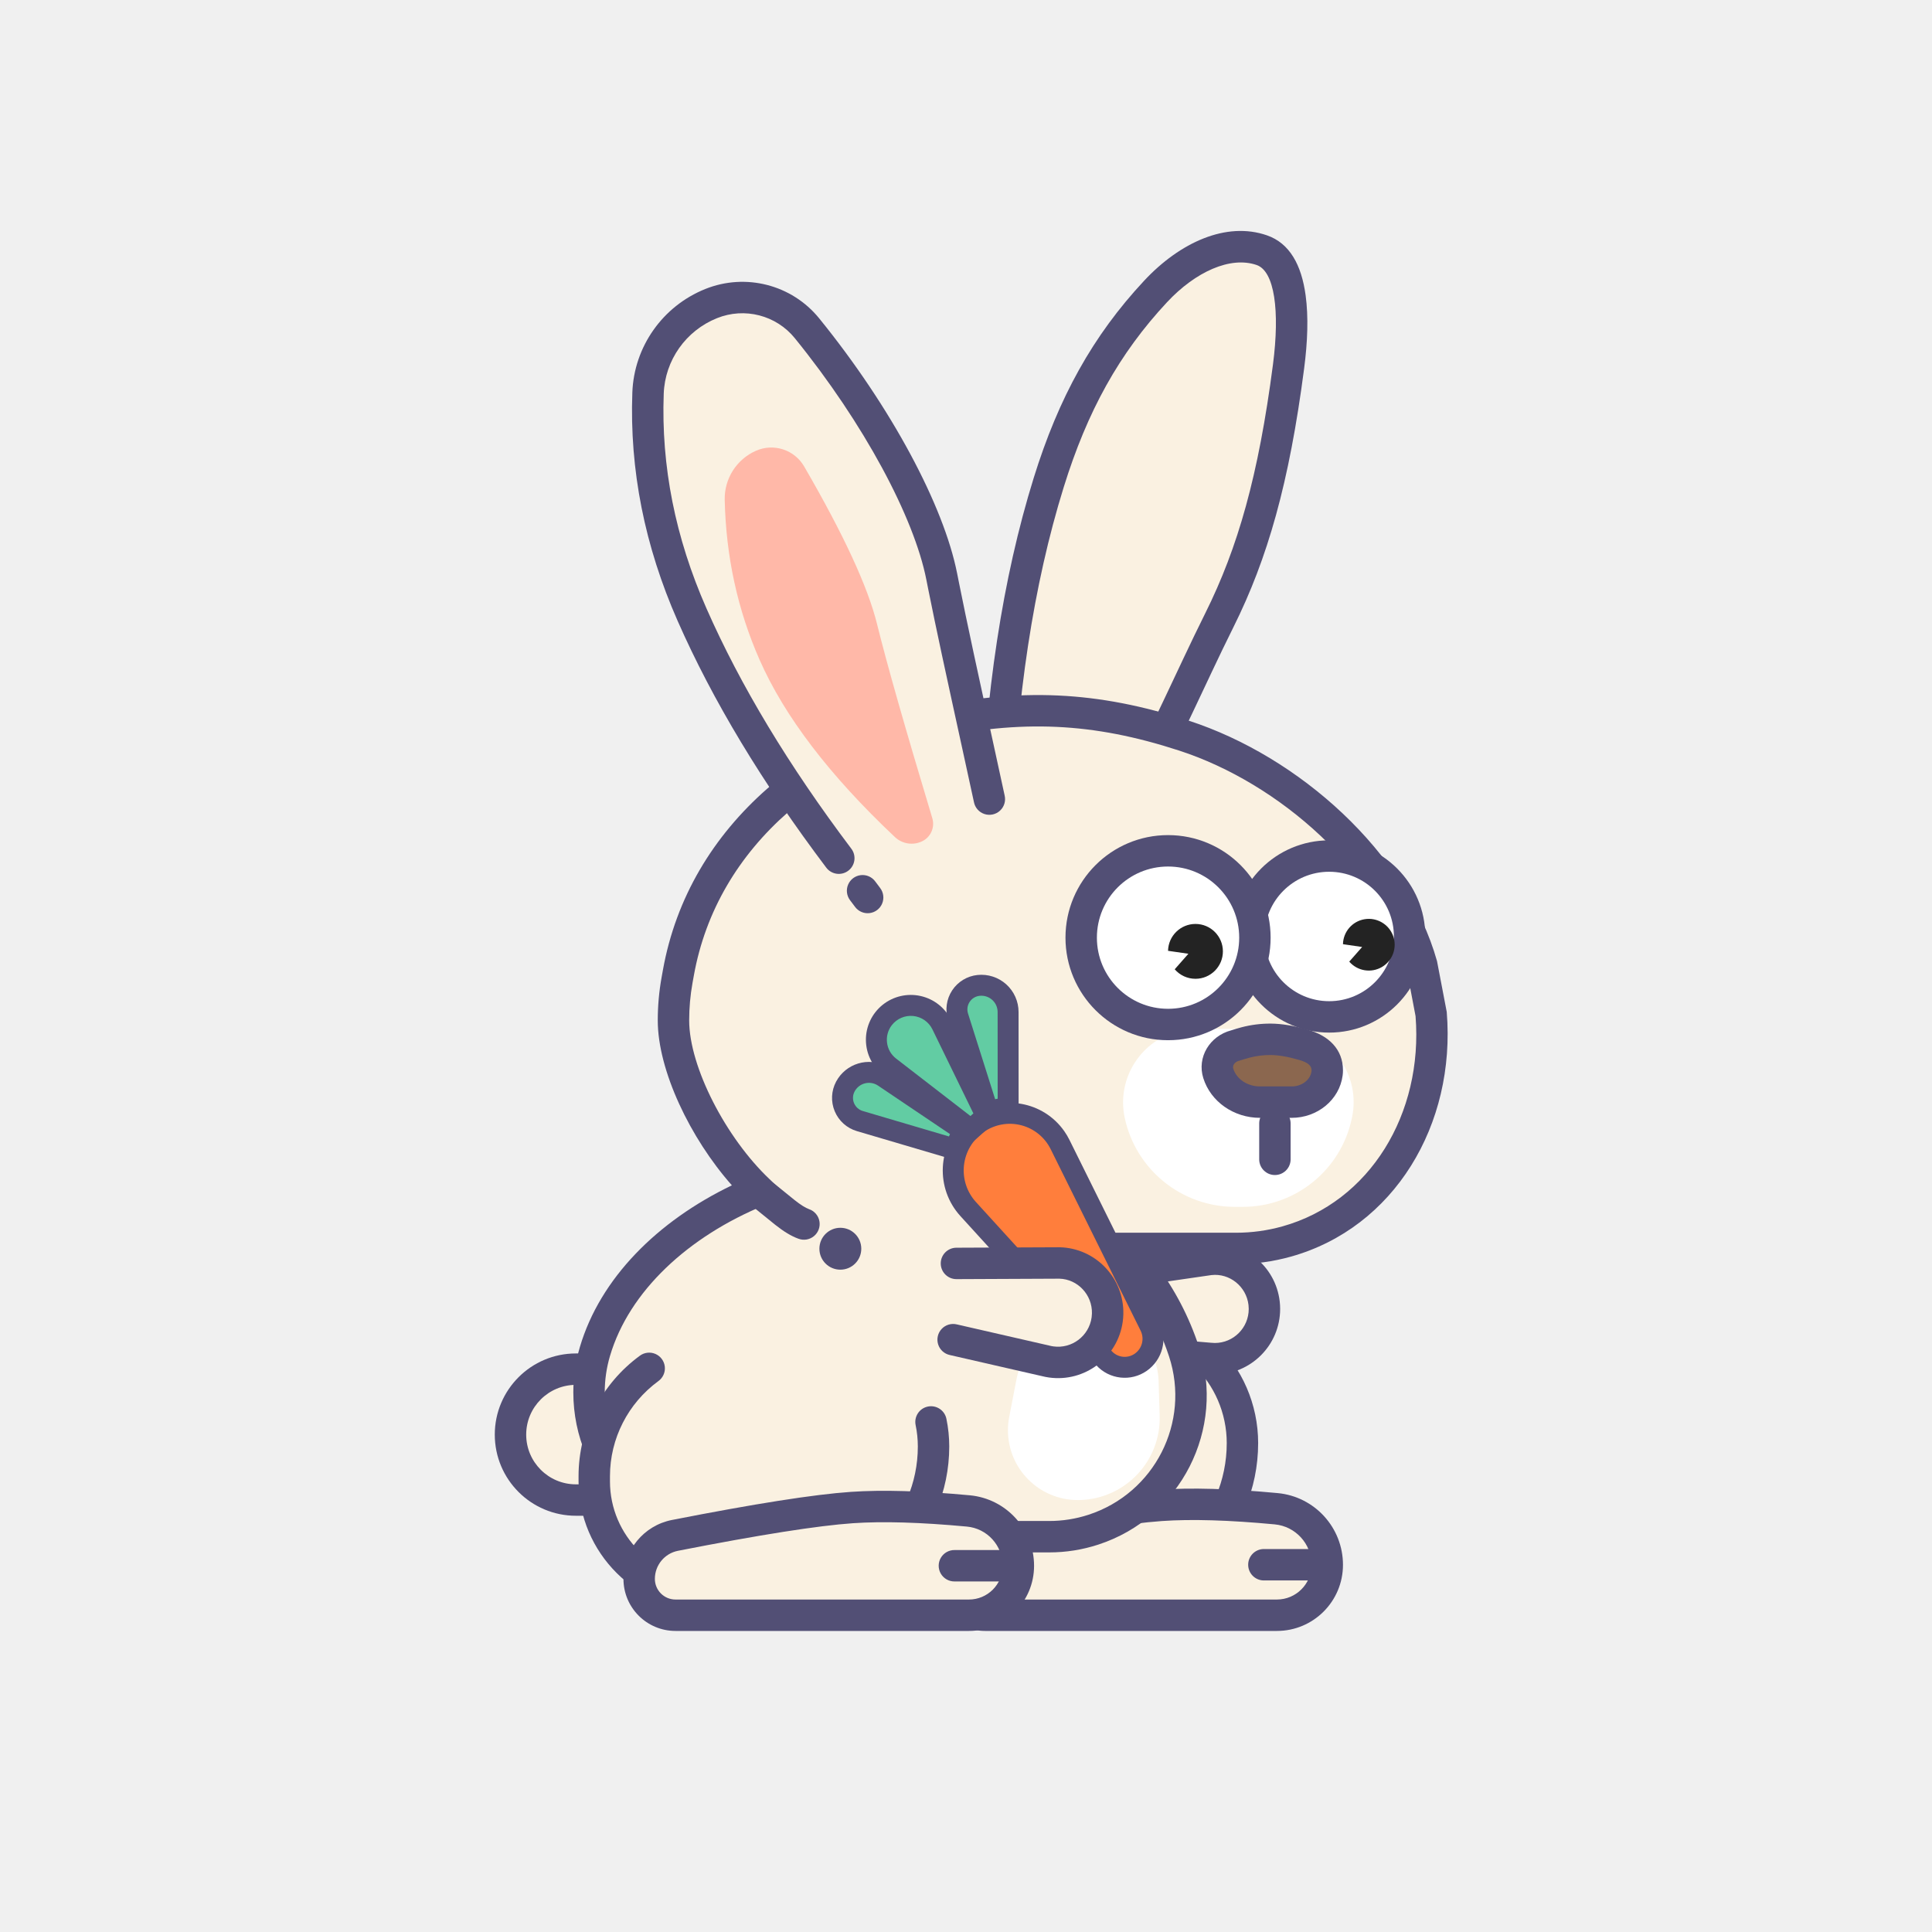
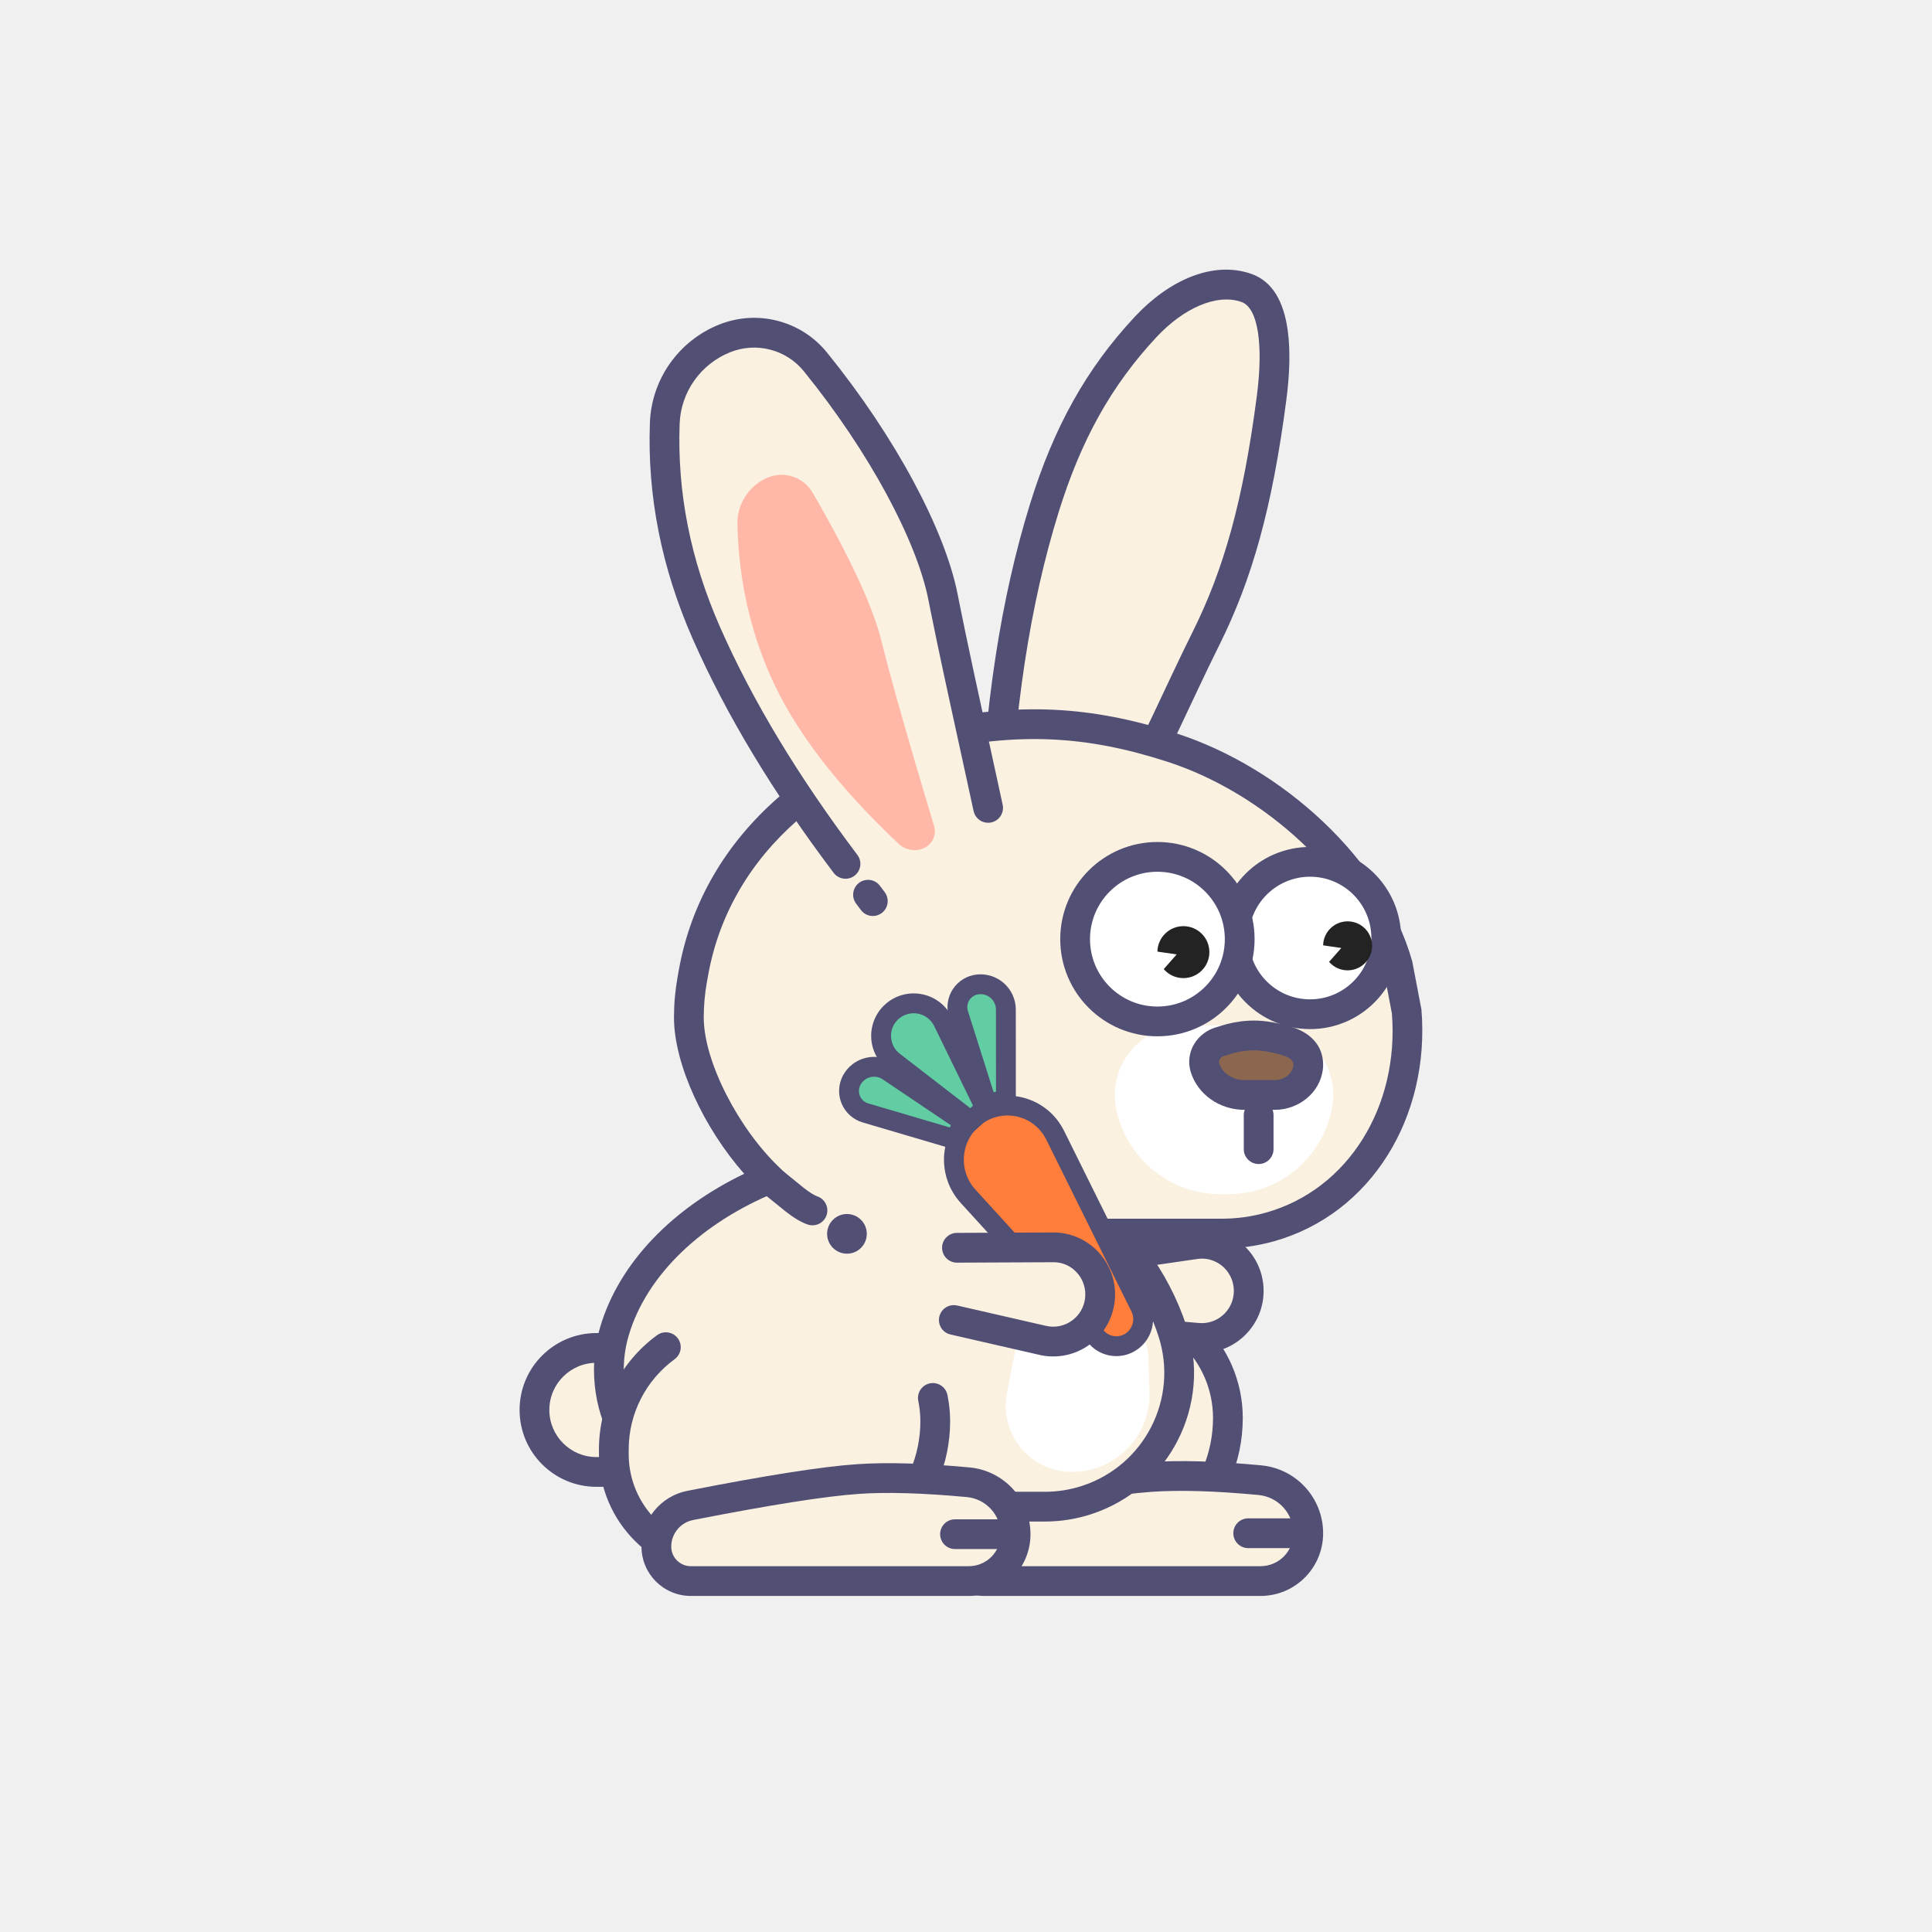
- <svg xmlns="http://www.w3.org/2000/svg" width="800px" height="800px" viewBox="51.2 51.2 921.6 921.6" class="icon" version="1.1">
+ <svg xmlns="http://www.w3.org/2000/svg" width="800px" height="800px" viewBox="25.6 25.6 972.8 972.8" class="icon" version="1.1">
  <path d="M528.684 447.368c1.076-62.869 8.497-117.927 22.263-165.171 10.61-36.429 25.483-65.529 49.384-92.073 12.638-14.031 32.363-26.457 50.318-20.592 16.534 5.4 15.924 35.803 13.732 55.271-6.683 59.409-17.438 93.309-30.827 121.436-16.374 34.391-25.875 60.136-56.12 117.43" fill="#FAF1E1" />
  <path d="M533.784 446.459c2.153-62.209 10.43-116.479 24.808-162.799 11.289-36.372 26.452-63.795 49.309-88.301 13.577-14.556 30.253-22.063 42.741-17.743 8.554 2.96 11.119 21.894 7.787 47.454-6.918 53.093-16.746 87.407-32.219 118.504a1148.139 1148.139 0 0 0-10.622 21.986l-2.792 5.919c-18.012 38.298-26.332 55.054-44.606 88.254a7.493 7.493 0 1 0 13.127 7.223c18.459-33.535 26.901-50.538 45.039-89.1l2.78-5.899a1162.622 1162.622 0 0 1 10.49-21.704c16.254-32.668 26.542-68.578 33.665-123.25 1.668-12.788 2.098-24.723 0.724-34.876-1.973-14.586-7.638-24.926-18.472-28.672-19.319-6.686-41.42 3.267-58.595 21.681-24.476 26.244-40.735 55.646-52.664 94.083-14.798 47.681-23.277 103.249-25.475 166.725a7.493 7.493 0 1 0 14.975 0.517z" fill="#524F75" />
  <path d="M535.649 689.754l37.289-7.802c31.824-6.663 63.023 13.737 69.684 45.561 0.832 3.966 1.249 8.01 1.249 12.063 0 40.023-32.446 72.472-72.472 72.472h-33.837c-30.67 0-55.533-24.863-55.533-55.536v-0.754c0-31.919 22.378-59.464 53.62-66.003z" fill="#FAF1E1" />
  <path d="M537.183 697.087C509.413 702.901 489.522 727.385 489.522 755.759v0.752c0 26.532 21.509 48.041 48.041 48.041h33.837c35.887 0 64.979-29.092 64.979-64.979 0-3.539-0.365-7.066-1.091-10.527-5.812-27.775-33.04-45.58-60.816-39.766l-37.289 7.807z m-3.07-14.668l37.289-7.805c35.875-7.505 71.046 15.49 78.553 51.365 0.937 4.471 1.406 9.026 1.406 13.597 0 44.162-35.803 79.964-79.964 79.964h-33.834c-34.809 0-63.026-28.22-63.026-63.028v-0.754c0-35.465 24.866-66.068 59.577-73.338z" fill="#524F75" />
  <path d="M520.864 782.771c38.962-7.785 66.977-12.278 84.05-13.477 14.511-1.019 32.86-0.485 55.056 1.603A26.876 26.876 0 0 1 684.332 797.656c0 13.277-10.764 24.042-24.042 24.042h-139.152a17.69 17.69 0 0 1-17.69-17.69 21.661 21.661 0 0 1 17.415-21.237z" fill="#FAF1E1" />
  <path d="M510.944 804.007A10.198 10.198 0 0 0 521.141 814.205h139.152a16.549 16.549 0 0 0 16.546-16.549 19.386 19.386 0 0 0-17.57-19.301c-21.819-2.053-39.781-2.575-53.83-1.591-16.674 1.174-44.437 5.625-83.106 13.354a14.161 14.161 0 0 0-11.389 13.889z m93.446-42.189c14.968-1.054 33.712-0.507 56.283 1.616A34.371 34.371 0 0 1 691.824 797.656c0 17.415-14.116 31.534-31.534 31.534h-139.152c-13.906 0-25.183-11.276-25.183-25.183a29.149 29.149 0 0 1 23.437-28.582c39.254-7.847 67.524-12.38 84.997-13.607z" fill="#524F75" />
  <path d="M676.342 790.118h-22.438a7.495 7.495 0 0 0 0 14.985h22.438a7.493 7.493 0 0 0 0-14.985z" fill="#524F75" />
  <path d="M579.434 659.064l48.55-7.041c12.982-1.504 24.721 7.832 26.219 20.852 0.102 0.902 0.155 1.811 0.155 2.717 0 13.105-10.595 23.727-23.664 23.727a24.052 24.052 0 0 1-2.712-0.155l-44.936-3.849" fill="#FAF1E1" />
  <path d="M580.511 666.479l48.553-7.041c8.649-0.997 16.674 5.382 17.698 14.291 0.072 0.619 0.107 1.241 0.107 1.863 0 8.971-7.243 16.234-16.172 16.234-0.617 0-1.234-0.035-1.848-0.107l-45.161-3.871a7.488 7.488 0 0 0-8.102 6.826 7.488 7.488 0 0 0 6.823 8.102l44.936 3.849c0.967 0.117 2.158 0.185 3.352 0.185 17.213 0 31.157-13.981 31.157-31.22 0-1.196-0.067-2.388-0.205-3.577-1.971-17.123-17.425-29.414-34.521-27.433l-48.767 7.068a7.493 7.493 0 0 0 2.15 14.831z" fill="#524F75" />
  <path d="M325.932 704.312h4.995c17.241 0 31.22 13.979 31.22 31.22s-13.979 31.22-31.22 31.22h-4.995c-17.241 0-31.22-13.979-31.22-31.22s13.979-31.22 31.22-31.22z" fill="#FAF1E1" />
  <path d="M325.932 711.805a23.727 23.727 0 0 0 0 47.454h4.995a23.727 23.727 0 0 0 0-47.454h-4.995z m0-14.985h4.995c21.382 0 38.712 17.331 38.712 38.712s-17.331 38.712-38.712 38.712h-4.995c-21.382 0-38.712-17.331-38.712-38.712s17.331-38.712 38.712-38.712z" fill="#524F75" />
  <path d="M586.307 646.733h54.487c8.175 0 16.307-1.114 24.179-3.317 47.599-13.317 72.826-60.908 68.915-108.494l-4.416-23.227c-15.375-54.649-70.259-95.524-113.497-109.585s-78.436-15.175-122.658-5.737-105.842 48.475-118.512 118.829l-0.634 3.519a108.616 108.616 0 0 0-1.718 19.226c0 25.687 19.748 61.353 40.673 81.176-33.839 13.896-67.334 40.188-78.139 76.783a68.67 68.67 0 0 0-2.812 19.454c0 38.038 30.922 68.875 69.065 68.875h150.501c7.131 0 14.219-1.124 20.994-3.334 35.475-11.564 54.834-49.617 43.238-84.992a127.81 127.81 0 0 0-29.666-49.174z" fill="#FAF1E1" />
  <path d="M623.097 693.573c12.885 39.317-8.627 81.605-48.038 94.448a75.262 75.262 0 0 1-23.317 3.704h-150.501C358.964 791.727 324.683 757.54 324.683 715.361c0-7.305 1.049-14.571 3.119-21.576 9.701-32.853 37.034-60.096 72.519-77.16-19.99-22.583-35.358-54.929-35.358-78.678 0-6.893 0.614-13.772 1.836-20.552l0.632-3.522c6.199-34.426 23.887-63.803 49.859-86.563 22.041-19.314 49.199-32.873 74.462-38.265 46.295-9.88 82.759-8.299 126.541 5.939 52.634 17.118 103.809 62.846 118.392 114.681l4.635 24.246c4.433 53.91-25.15 102.962-74.33 116.719a97.245 97.245 0 0 1-26.197 3.594h-38.24a135.283 135.283 0 0 1 20.542 39.349z m99.076-180.157c-13.217-46.43-60.409-88.539-108.514-104.181-41.23-13.409-75.019-14.875-118.777-5.535-22.77 4.86-47.606 17.256-67.714 34.878-23.52 20.612-39.417 47.014-44.986 77.949l-0.634 3.519a100.984 100.984 0 0 0-1.598 17.9c0 22.148 17.51 56.013 38.333 75.736l8.412 7.967-10.72 4.403c-36.439 14.963-64.662 41.022-73.8 71.972a61.223 61.223 0 0 0-2.505 17.331C339.668 749.253 367.231 776.741 401.241 776.741h150.501c6.344 0 12.645-1.002 18.674-2.967 31.542-10.28 48.747-44.097 38.442-75.534a120.27 120.27 0 0 0-27.935-46.295l-12.3-12.705h72.172c7.493 0 14.945-1.022 22.161-3.042 41.719-11.674 67.167-53.7 63.493-100.272l-4.276-22.511z" fill="#524F75" />
  <path d="M572.371 679.337c17.018 0 30.965 13.517 31.497 30.53l0.517 16.566c0.674 21.584-16.277 39.626-37.858 40.301-0.405 0.012-0.814 0.02-1.219 0.02-18.392 0-33.302-14.91-33.302-33.302 0-2.118 0.2-4.228 0.602-6.306l3.437-17.815A36.994 36.994 0 0 1 572.371 679.337zM622.053 541.971h39.889c19.311 0 34.966 15.655 34.966 34.966 0 2.355-0.24 4.708-0.712 7.021l-0.097 0.472a53.116 53.116 0 0 1-52.039 42.459h-3.854a53.683 53.683 0 0 1-52.494-42.459c-4.054-18.966 8.035-37.628 27.001-41.682a35.046 35.046 0 0 1 7.34-0.777z" fill="#FFFFFF" />
  <path d="M657.346 546.966c4.521 0.035 9.735 0.914 15.65 2.645 6.149 1.731 11.336 5.4 11.336 12.163 0 0.485-0.032 0.974-0.095 1.459-1.026 7.82-8.277 13.704-16.891 13.704h-15.113c-9.228 0-17.343-5.59-19.893-13.704-1.791-5.702 1.816-11.646 8.045-13.287 1.723-0.457 8.172-3.042 16.961-2.98z" fill="#8B674F" />
  <path d="M647.163 555.747c-1.406 0.362-4.74 1.409-4.865 1.441-2.228 0.587-3.274 2.315-2.807 3.799 1.538 4.903 6.701 8.459 12.745 8.459h15.113c4.968 0 8.941-3.224 9.461-7.188a3.472 3.472 0 0 0 0.032-0.482c0-2.178-1.653-3.764-5.947-4.973-5.287-1.546-9.835-2.313-13.599-2.343a39.017 39.017 0 0 0-10.133 1.286z m27.865-13.352c10 2.82 16.796 9.331 16.796 19.379 0 0.812-0.052 1.626-0.157 2.433-1.531 11.679-12.063 20.225-24.319 20.225h-15.113c-12.418 0-23.482-7.625-27.041-18.954-3.112-9.915 3.047-20.08 13.285-22.778a95.207 95.207 0 0 1 4.95-1.466 53.975 53.975 0 0 1 13.974-1.758c5.272 0.037 11.159 1.031 17.625 2.92z" fill="#524F75" />
  <path d="M646.876 497.914a38.363 38.363 0 1 0 76.725 0 38.363 38.363 0 1 0-76.725 0Z" fill="#FFFFFF" />
  <path d="M685.238 543.771C659.911 543.771 639.376 523.239 639.376 497.914S659.911 452.059 685.238 452.059s45.863 20.53 45.863 45.855c0.002 25.325-20.532 45.858-45.863 45.858z m0-14.985c17.053 0 30.877-13.822 30.877-30.87S702.292 467.044 685.238 467.044 654.361 480.865 654.361 497.914s13.824 30.872 30.877 30.872z" fill="#524F75" />
  <path d="M694.819 509.912a12.333 12.333 0 1 0-2.997-8.312l9.144 1.329-6.146 6.983z" fill="#232323" />
  <path d="M566.954 498.481a41.427 41.427 0 1 0 82.854 0 41.427 41.427 0 1 0-82.854 0Z" fill="#FFFFFF" />
  <path d="M608.381 547.4C581.36 547.4 559.454 525.497 559.454 498.478 559.454 471.462 581.36 449.561 608.381 449.561c27.021 0 48.927 21.901 48.927 48.917 0 27.019-21.906 48.922-48.927 48.922z m0-14.985c18.747 0 33.942-15.195 33.942-33.934S627.128 464.546 608.381 464.546 574.439 479.739 574.439 498.478s15.195 33.937 33.942 33.937z" fill="#524F75" />
  <path d="M611.558 513.571a13.062 13.062 0 0 0 9.905 4.531 13.082 13.082 0 1 0 0-26.164 13.085 13.085 0 0 0-13.082 12.817l9.703 1.409-6.526 7.408z" fill="#232323" />
  <path d="M651.863 586.927v17.483a7.495 7.495 0 0 0 14.985 0v-17.483a7.495 7.495 0 0 0-14.985 0z" fill="#524F75" />
  <path d="M495.311 729.498c0.799 3.849 1.201 7.77 1.201 11.701 0 39.234-32.004 71.038-71.485 71.038h-35.615C359.182 812.237 334.673 787.881 334.673 757.837v-2.45c0-20.805 10.103-39.644 26.105-51.39" fill="#FAF1E1" />
  <path d="M487.976 731.019c0.697 3.352 1.046 6.761 1.046 10.18 0 35.086-28.64 63.545-63.993 63.545H389.412C363.308 804.744 342.166 783.732 342.166 757.837v-2.45c0-18.02 8.637-34.776 23.045-45.348a7.493 7.493 0 1 0-8.864-12.081C338.122 711.333 327.18 732.552 327.18 755.385v2.45c0 34.192 27.873 61.892 62.232 61.892h35.618c43.607 0 78.978-35.148 78.978-78.531 0-4.441-0.455-8.876-1.359-13.225a7.493 7.493 0 0 0-14.673 3.047z" fill="#524F75" />
  <path d="M452.059 646.868m-9.99 0a9.99 9.99 0 1 0 19.98 0 9.99 9.99 0 1 0-19.98 0Z" fill="#524F75" />
  <path d="M373.173 783.607c39.134-7.673 67.264-12.101 84.388-13.277 14.618-1.007 33.138-0.47 55.556 1.616A26.299 26.299 0 0 1 536.976 798.131 23.567 23.567 0 0 1 513.409 821.698H373.433a17.338 17.338 0 0 1-17.338-17.338 21.144 21.144 0 0 1 17.078-20.752z" fill="#FAF1E1" />
  <path d="M363.587 804.359A9.843 9.843 0 0 0 373.433 814.205h139.976A16.074 16.074 0 0 0 529.483 798.131a18.802 18.802 0 0 0-17.063-18.724c-22.048-2.05-40.181-2.58-54.347-1.606-16.731 1.154-44.609 5.54-83.461 13.157a13.654 13.654 0 0 0-11.024 13.402z m93.456-41.507c15.07-1.039 33.974-0.487 56.765 1.631C531.181 766.102 544.468 780.68 544.468 798.131 544.468 815.286 530.562 829.19 513.409 829.19H373.433c-13.714 0-24.831-11.117-24.831-24.831 0-13.692 9.691-25.47 23.13-28.105 39.419-7.73 67.799-12.196 85.312-13.402z" fill="#524F75" />
  <path d="M528.986 790.598h-22.438a7.493 7.493 0 1 0 0 14.985h22.438a7.495 7.495 0 0 0 0-14.985z" fill="#524F75" />
  <path d="M411.658 627.892c4.468 3.646 7.568 6.156 9.323 7.548 4.059 3.219 7.7 5.445 11.089 6.654a7.493 7.493 0 1 0 5.04-14.111c-1.608-0.572-3.934-1.996-6.818-4.283a945.519 945.519 0 0 1-9.159-7.418 7.493 7.493 0 1 0-9.476 11.611z" fill="#524F75" />
  <path d="M464.821 479.342l-2.338-3.117m-11.384-15.587c-30.206-40.053-53.553-78.798-70.042-116.236-15.288-34.711-22.276-69.922-20.962-105.627 0.692-18.882 12.488-35.618 30.088-42.696 16.209-6.519 34.759-1.748 45.723 11.759 35.728 44.022 58.568 89.505 64.282 118.427 5.804 29.391 12.138 57.374 22.69 106.031" fill="#FAF1E1" />
  <path d="M471.04 474.781l-2.335-3.114a7.493 7.493 0 1 0-11.986 8.994l2.34 3.114a7.49 7.49 0 1 0 11.981-8.991z m-13.732-18.719c-29.871-39.609-52.918-77.861-69.16-114.743-14.836-33.692-21.604-67.774-20.335-102.333 0.587-15.919 10.54-30.041 25.4-36.015 13.167-5.295 28.217-1.424 37.109 9.528 33.088 40.768 56.912 85.584 62.749 115.153 0.295 1.504 0.597 3.015 0.899 4.533 0.992 4.945 2.023 9.99 3.129 15.295 2.168 10.402 4.496 21.229 8.095 37.738l4.903 22.453c2.135 9.788 3.879 17.803 5.692 26.149a7.493 7.493 0 1 0 14.643-3.172c-1.811-8.354-3.557-16.379-5.694-26.169l-4.903-22.453a3992.726 3992.726 0 0 1-8.062-37.603c-1.099-5.27-2.123-10.275-3.107-15.183-0.302-1.504-0.599-3.002-0.894-4.493-6.369-32.261-31.307-79.18-65.811-121.691-13.042-16.064-35.083-21.734-54.339-13.994-20.343 8.182-33.979 27.531-34.784 49.372-1.354 36.857 5.857 73.191 21.594 108.924 16.736 37.998 40.378 77.235 70.913 117.725a7.49 7.49 0 1 0 11.963-9.021z" fill="#524F75" />
  <path d="M411.853 266.205a18.117 18.117 0 0 1 22.943 7.503c18.807 32.406 30.383 57.429 34.741 75.069 4.688 18.986 13.487 49.896 26.392 92.724a9.256 9.256 0 0 1-4.838 11.004 11.596 11.596 0 0 1-12.997-2.006c-31.135-29.339-52.656-57.531-64.569-84.582-10.482-23.797-16.022-49.222-16.621-76.278a24.981 24.981 0 0 1 14.95-23.435z" fill="#FFB8A8" />
  <path d="M517.577 587.117c12.093-8.467 28.762-5.527 37.229 6.566 0.774 1.099 1.459 2.26 2.055 3.462l42.918 86.603a13.679 13.679 0 0 1-4.408 17.273 13.367 13.367 0 0 1-17.543-1.946l-64.787-71.128c-10.175-11.169-9.371-28.472 1.798-38.642 0.869-0.787 1.781-1.521 2.737-2.188z" fill="#FF7E3C" />
  <path d="M520.439 591.21a22.353 22.353 0 0 0-3.701 33.372l64.787 71.126a8.362 8.362 0 0 0 10.979 1.219 8.674 8.674 0 0 0 2.8-10.959l-42.918-86.605a21.734 21.734 0 0 0-31.946-8.152z m-5.729-8.187c14.351-10.048 34.139-6.561 44.189 7.792 0.914 1.306 1.731 2.682 2.438 4.111l42.918 86.603a18.667 18.667 0 0 1-6.022 23.582 18.352 18.352 0 0 1-24.096-2.677l-64.787-71.121c-12.031-13.212-11.079-33.672 2.13-45.703 1.022-0.934 2.098-1.798 3.229-2.587z" fill="#524F75" />
  <path d="M454.731 568.977a12.758 12.758 0 0 1 18.464-4.251l37.299 26.085-4.041 8.931-45.108-14.171a11.526 11.526 0 0 1-6.614-16.594z" fill="#62CCA3" />
  <path d="M470.048 569.062a7.765 7.765 0 0 0-11.189 2.785 6.529 6.529 0 0 0 3.906 9.328l45.348 13.382-5.997 2.812 3.884-8.996 1.793 6.119-37.746-25.43z m4.021-9.218c0.537 0.285 1.056 0.597 1.561 0.937l41.185 27.748-7.278 16.866-49.597-14.633a16.516 16.516 0 0 1-9.895-23.617 17.758 17.758 0 0 1 24.027-7.3z" fill="#524F75" />
  <path d="M518.189 521.246a12.755 12.755 0 0 0-10.31 15.894l11.754 43.967 9.773-0.742 2.113-47.234a11.521 11.521 0 0 0-13.329-11.888z" fill="#62CCA3" />
  <path d="M527.085 533.939c0-0.265-0.015-0.529-0.047-0.792a7.765 7.765 0 0 0-8.522-6.926 6.519 6.519 0 0 0-5.547 8.459l14.266 45.076-5.684-3.402 9.631-1.811-4.071 4.91-0.025-45.516z m-9.596-17.655a17.75 17.75 0 0 1 19.583 17.653l0.025 49.659-18.055 3.394-15.597-49.297a16.514 16.514 0 0 1 14.044-21.409z" fill="#524F75" />
  <path d="M475.323 534.451a16.464 16.464 0 0 1 25.155 5.585l21.197 43.495-7.318 6.514-38.745-29.931a16.359 16.359 0 0 1-0.29-25.662z" fill="#62CCA3" />
  <path d="M495.981 542.23a11.466 11.466 0 0 0-19.369-2.003 11.364 11.364 0 0 0 2.048 15.934l35.465 27.401 1.396-1.244-19.541-40.088z m-23.802-11.664a21.459 21.459 0 0 1 32.78 7.288l22.858 46.894-13.247 11.783-42.019-32.463a21.354 21.354 0 0 1-0.375-33.5z" fill="#524F75" />
  <path d="M507.824 653.277l49.06 0.639c13.057 0.547 23.19 11.604 22.633 24.693a24.032 24.032 0 0 1-0.27 2.712c-2.048 12.942-14.176 21.776-27.084 19.731a24.014 24.014 0 0 1-2.652-0.579l-43.782-10.829" fill="#FAF1E1" />
  <path d="M507.477 661.372l49.06-0.217c8.706 0.217 15.765 7.65 15.537 16.614-0.015 0.624-0.065 1.244-0.152 1.861-1.249 8.884-9.433 15.065-18.272 13.824a15.72 15.72 0 0 1-1.818-0.365l-44.179-10.118a7.493 7.493 0 1 0-3.344 14.606l43.965 10.068c0.939 0.25 2.11 0.482 3.294 0.649 17.041 2.395 32.795-9.513 35.196-26.582 0.165-1.184 0.262-2.375 0.292-3.572 0.435-17.231-13.16-31.552-30.365-31.974l-49.277 0.215a7.493 7.493 0 0 0 0.065 14.99z" fill="#524F75" />
</svg>
